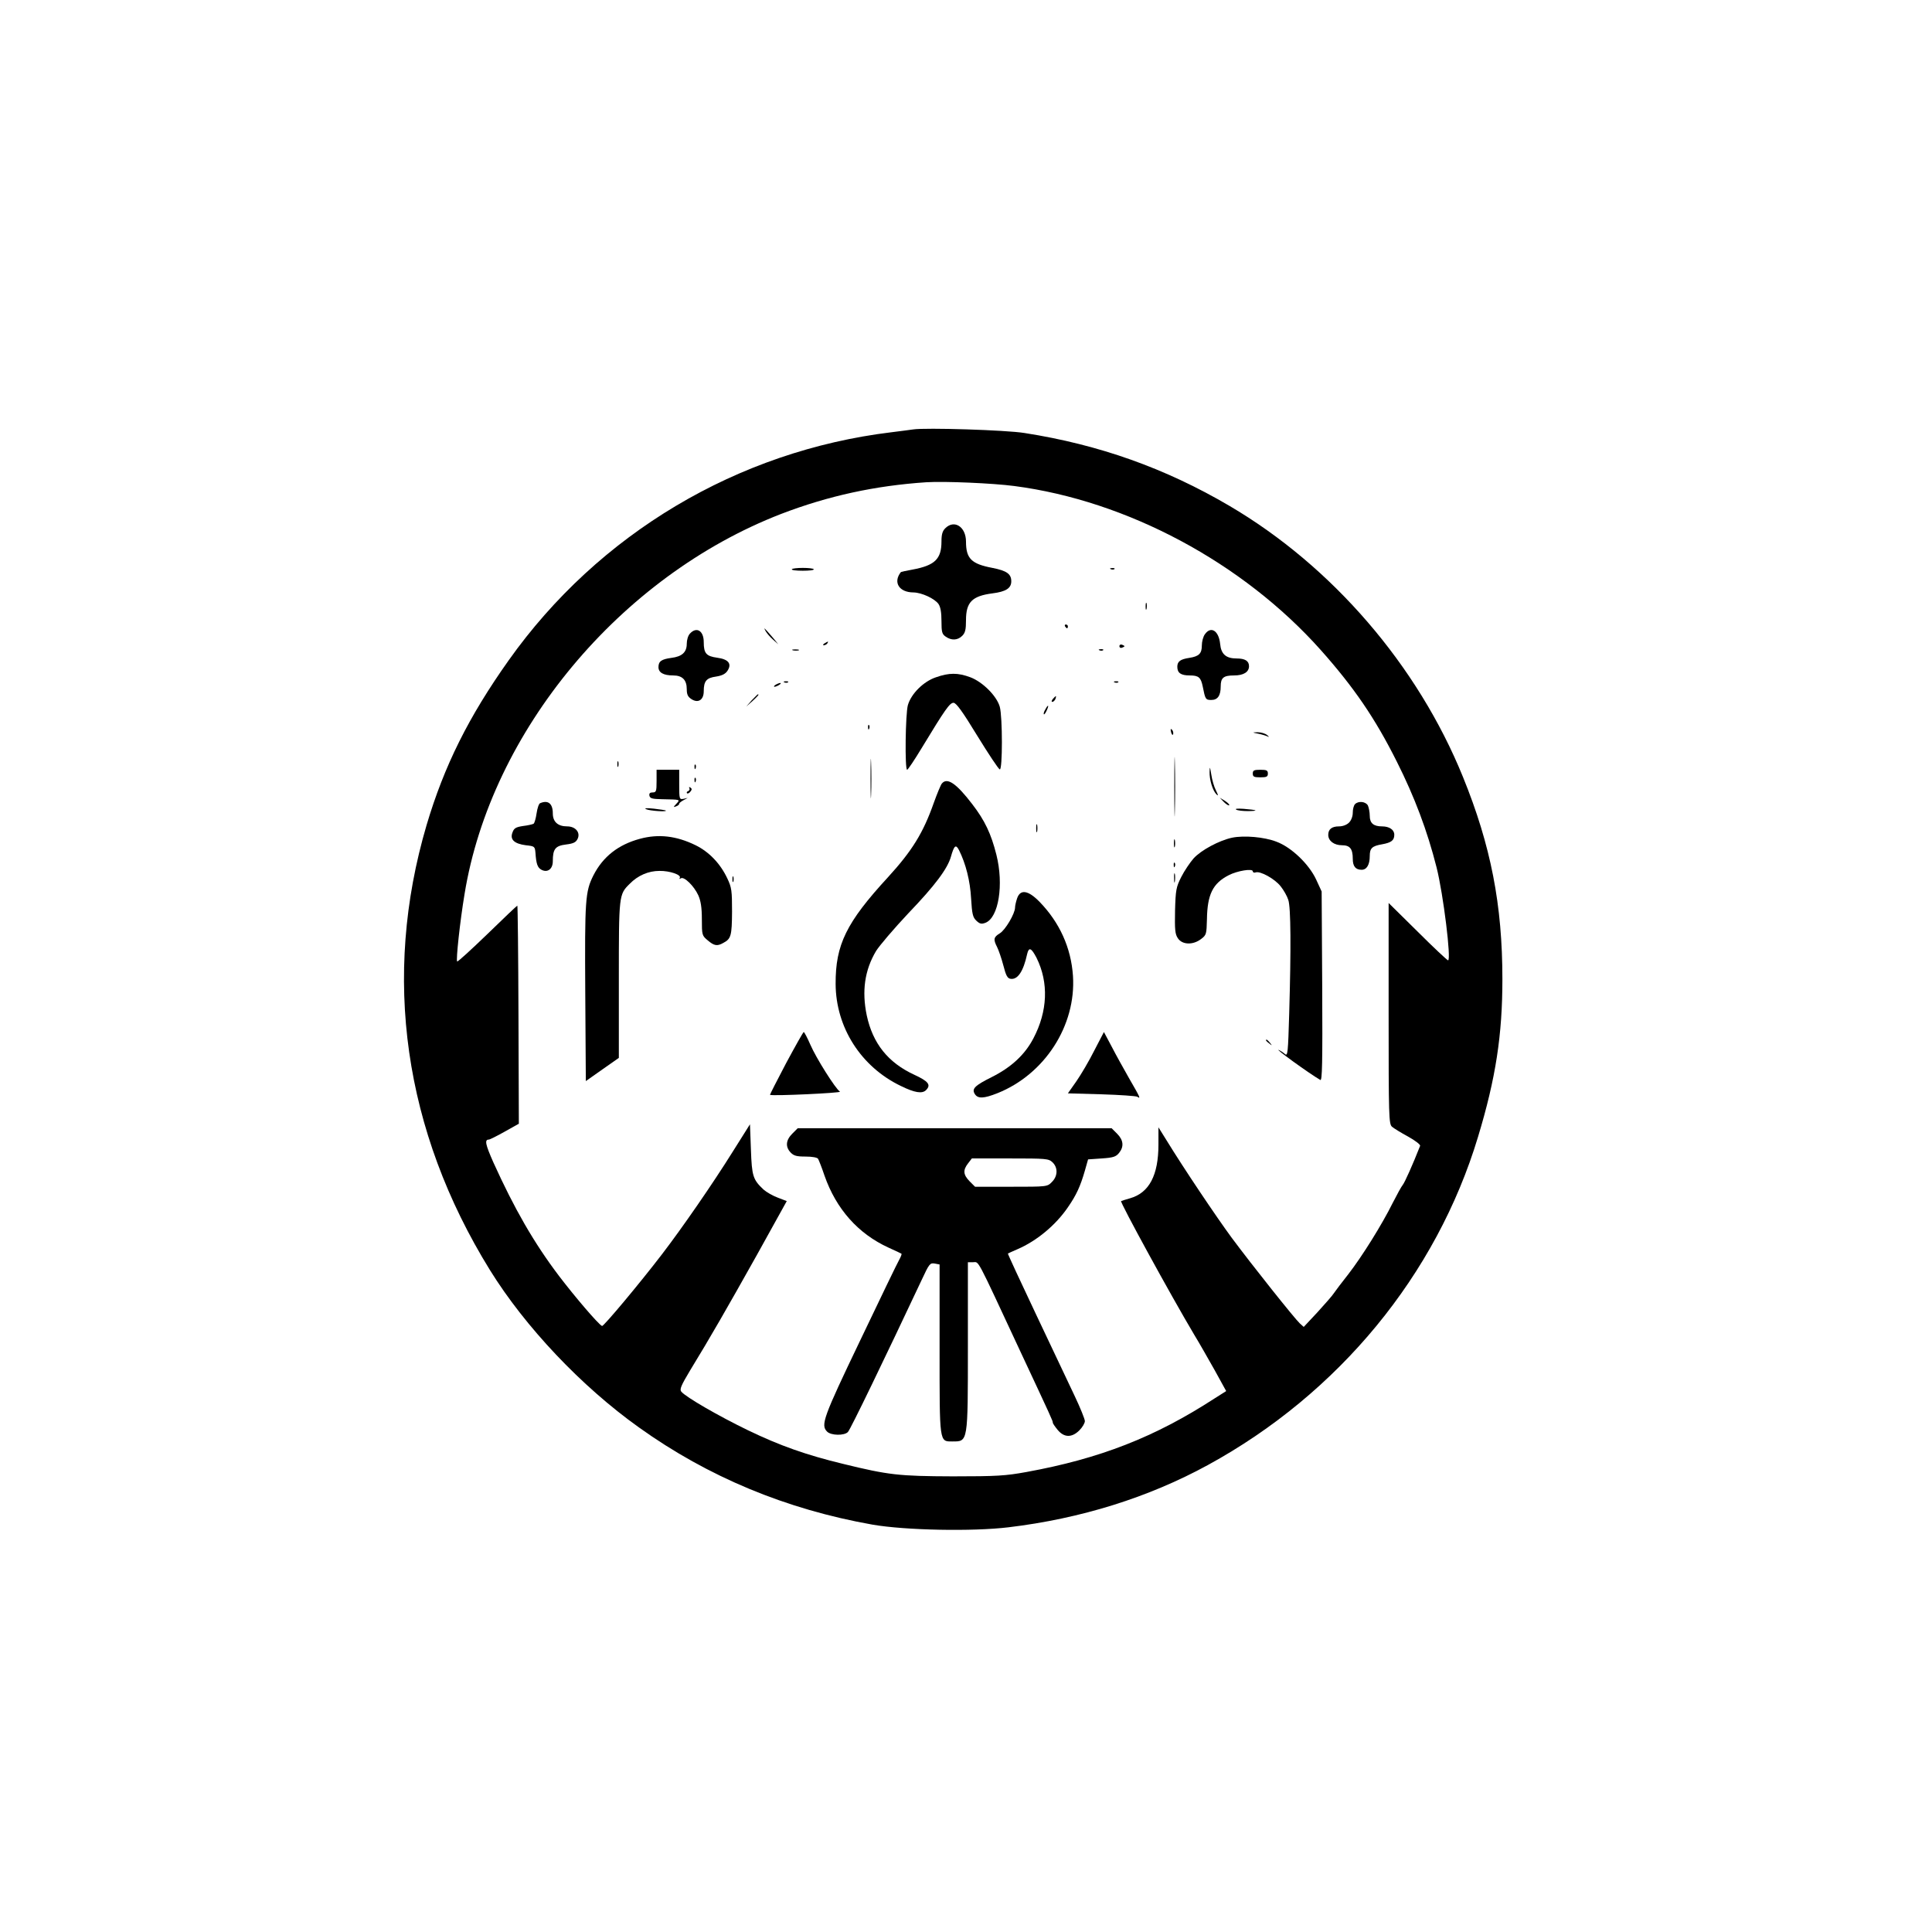
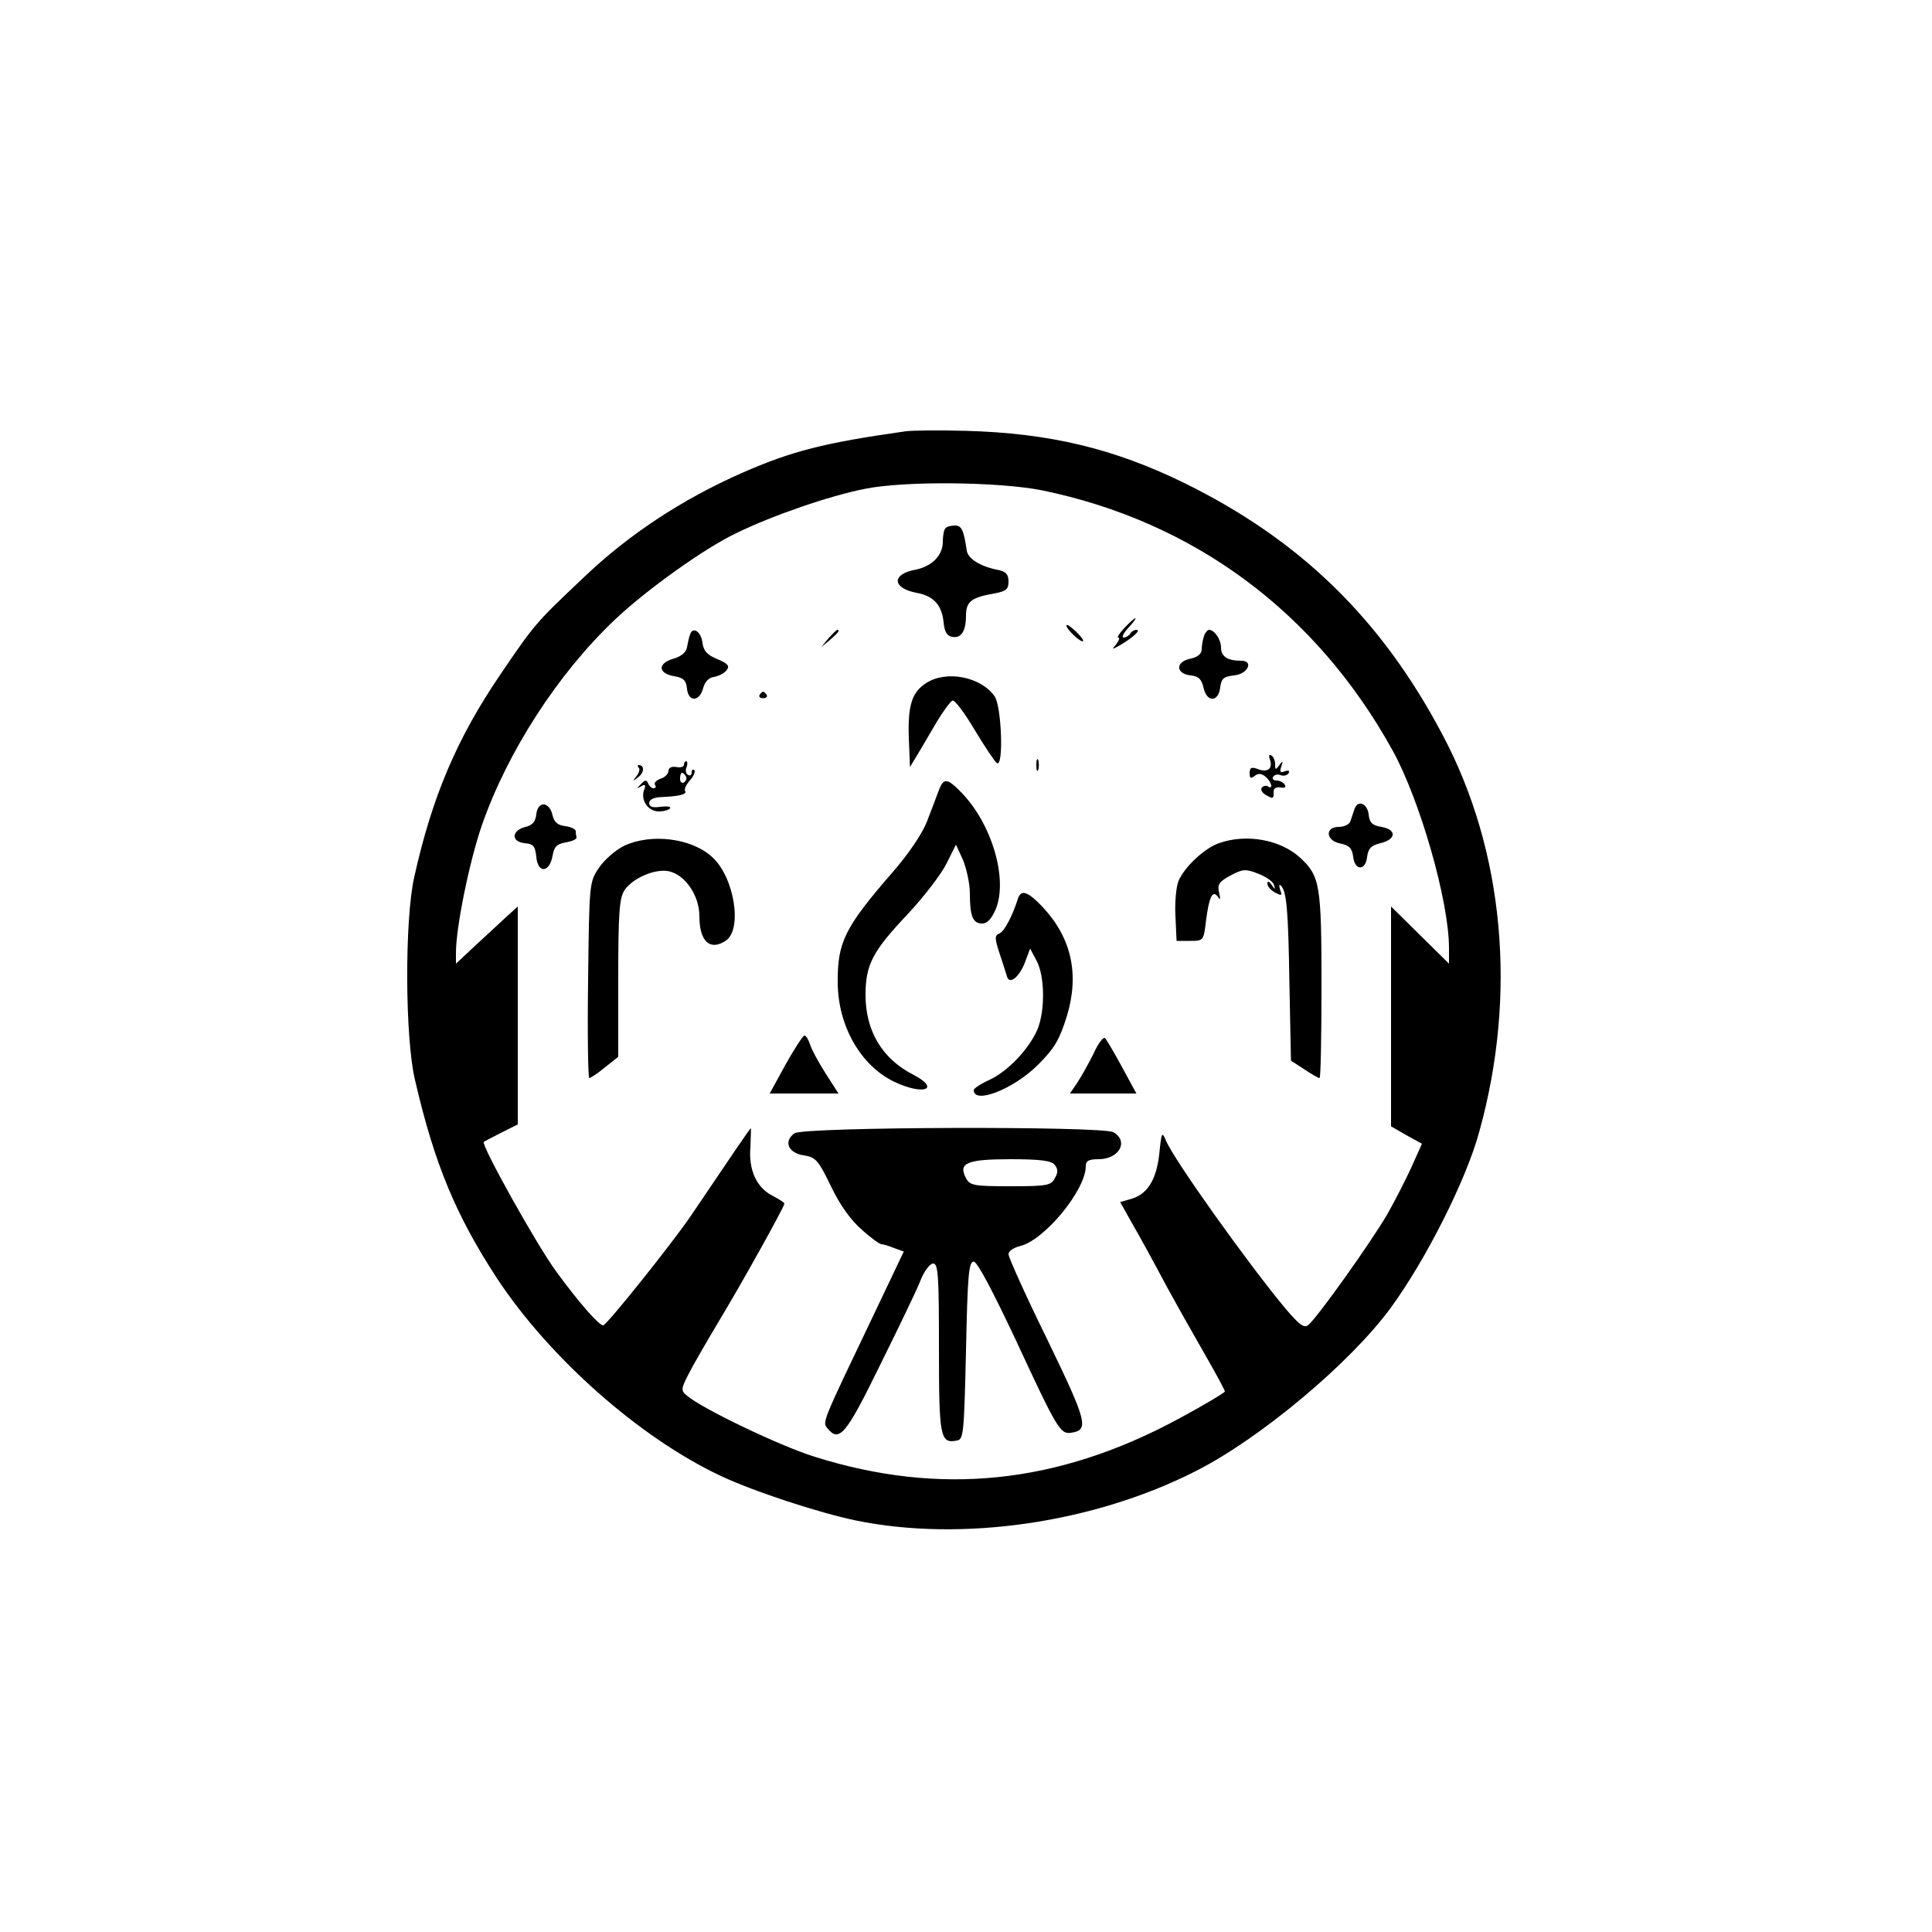
- <svg xmlns="http://www.w3.org/2000/svg" version="1.0" width="1024pt" height="1024pt" viewBox="0 0 1024 1024" preserveAspectRatio="xMidYMid meet">
-   <g transform="translate(0,1024) scale(0.1,-0.1)" fill="#000000" stroke="none">
-     <path d="M4840 7964 c-14 -2 -65 -9 -115 -15 -816 -99 -1553 -538 -2029 -1209 -213 -300 -342 -560 -435 -873 -237 -804 -121 -1620 336 -2359 186 -300 484 -616 790 -834 366 -262 780 -434 1238 -515 174 -30 529 -37 720 -14 384 46 742 158 1057 330 694 379 1212 1009 1432 1740 94 310 129 540 129 835 0 394 -61 708 -209 1072 -240 591 -693 1117 -1238 1437 -339 199 -689 324 -1086 386 -98 16 -524 29 -590 19z m536 -300 c598 -78 1211 -406 1624 -869 176 -198 288 -361 404 -593 93 -185 161 -365 210 -559 36 -142 79 -493 61 -493 -4 0 -77 68 -161 152 l-154 152 0 -586 c0 -545 1 -586 18 -600 9 -8 48 -32 85 -52 38 -21 66 -43 64 -49 -40 -102 -82 -195 -92 -207 -7 -8 -31 -52 -54 -97 -56 -113 -162 -283 -235 -377 -34 -43 -68 -88 -76 -100 -8 -13 -48 -58 -87 -101 l-73 -78 -21 19 c-27 25 -251 306 -361 454 -81 110 -255 369 -345 516 l-43 69 0 -91 c0 -163 -49 -256 -150 -285 -25 -7 -46 -14 -48 -15 -7 -5 263 -499 388 -709 27 -44 75 -129 109 -189 l60 -109 -60 -38 c-317 -206 -609 -320 -999 -391 -110 -20 -156 -23 -390 -23 -286 1 -340 7 -581 66 -195 47 -336 97 -504 178 -157 76 -330 176 -354 205 -10 12 -1 33 47 113 107 175 192 323 354 612 l158 285 -47 18 c-27 10 -60 29 -76 43 -56 53 -62 70 -67 212 l-5 134 -90 -143 c-108 -173 -269 -406 -378 -548 -118 -154 -308 -381 -316 -378 -18 7 -145 156 -228 265 -134 177 -237 357 -348 602 -42 95 -48 121 -24 121 5 0 43 19 84 42 l75 42 -2 578 c-1 318 -4 578 -6 578 -2 0 -74 -68 -159 -151 -85 -82 -157 -148 -160 -145 -7 7 15 212 39 356 140 864 825 1686 1678 2016 250 96 499 150 770 168 97 6 352 -5 466 -20z" />
-     <path d="M5010 7440 c-15 -15 -20 -33 -20 -70 0 -93 -35 -127 -154 -149 -33 -6 -60 -12 -61 -13 -43 -54 -10 -108 67 -108 43 -1 111 -32 132 -61 11 -16 16 -45 16 -91 0 -58 3 -69 22 -82 31 -22 64 -20 88 4 16 16 20 33 20 83 0 95 32 128 140 142 71 9 100 27 100 64 0 39 -24 56 -100 71 -111 21 -140 49 -140 139 0 79 -62 119 -110 71z" />
-     <path d="M4197 7223 c-3 -5 23 -8 58 -8 35 0 61 3 58 8 -2 4 -28 7 -58 7 -30 0 -56 -3 -58 -7z" />
-     <path d="M5888 7223 c7 -3 16 -2 19 1 4 3 -2 6 -13 5 -11 0 -14 -3 -6 -6z" />
-     <path d="M6072 7025 c0 -16 2 -22 5 -12 2 9 2 23 0 30 -3 6 -5 -1 -5 -18z" />
-     <path d="M5645 6920 c3 -5 8 -10 11 -10 2 0 4 5 4 10 0 6 -5 10 -11 10 -5 0 -7 -4 -4 -10z" />
-     <path d="M4058 6895 c6 -11 23 -31 39 -45 l28 -25 -20 25 c-11 13 -28 33 -39 45 -18 19 -18 19 -8 0z" />
-     <path d="M3657 6882 c-10 -10 -17 -34 -17 -54 0 -45 -25 -68 -82 -75 -52 -7 -68 -18 -68 -49 0 -29 27 -44 78 -44 49 0 72 -24 72 -73 0 -28 6 -40 24 -52 36 -24 66 -5 66 41 0 54 14 71 65 78 32 5 50 14 61 31 24 37 5 61 -55 69 -58 8 -71 23 -71 83 0 60 -38 83 -73 45z" />
-     <path d="M6386 6878 c-9 -12 -16 -39 -16 -59 0 -43 -15 -58 -67 -66 -47 -7 -63 -19 -63 -47 0 -33 19 -46 66 -46 47 0 59 -10 69 -60 13 -66 15 -70 45 -70 34 0 50 23 50 72 0 46 15 58 71 58 50 0 79 18 79 49 0 28 -21 41 -66 41 -56 0 -82 23 -87 77 -7 70 -49 97 -81 51z" />
-     <path d="M4370 6830 c-9 -6 -10 -10 -3 -10 6 0 15 5 18 10 8 12 4 12 -15 0z" />
-     <path d="M5933 6815 c0 -7 6 -11 14 -8 7 3 13 6 13 8 0 2 -6 5 -13 8 -8 3 -14 -1 -14 -8z" />
-     <path d="M4203 6793 c9 -2 23 -2 30 0 6 3 -1 5 -18 5 -16 0 -22 -2 -12 -5z" />
-     <path d="M5828 6793 c7 -3 16 -2 19 1 4 3 -2 6 -13 5 -11 0 -14 -3 -6 -6z" />
-     <path d="M4960 6650 c-65 -22 -130 -86 -148 -147 -13 -45 -17 -343 -4 -343 4 0 39 52 77 115 126 208 149 240 169 240 14 0 48 -47 126 -175 59 -96 112 -176 119 -178 15 -5 15 278 0 332 -16 57 -90 131 -155 156 -67 25 -113 25 -184 0z" />
-     <path d="M4158 6623 c7 -3 16 -2 19 1 4 3 -2 6 -13 5 -11 0 -14 -3 -6 -6z" />
-     <path d="M5908 6623 c7 -3 16 -2 19 1 4 3 -2 6 -13 5 -11 0 -14 -3 -6 -6z" />
-     <path d="M4110 6610 c-8 -5 -10 -10 -5 -10 6 0 17 5 25 10 8 5 11 10 5 10 -5 0 -17 -5 -25 -10z" />
-     <path d="M3984 6528 l-29 -33 33 29 c30 28 37 36 29 36 -2 0 -16 -15 -33 -32z" />
-     <path d="M5580 6535 c-7 -9 -8 -15 -2 -15 5 0 12 7 16 15 3 8 4 15 2 15 -2 0 -9 -7 -16 -15z" />
-     <path d="M5540 6479 c-7 -11 -10 -23 -7 -25 2 -2 9 7 15 21 14 30 7 33 -8 4z" />
-     <path d="M4601 6384 c0 -11 3 -14 6 -6 3 7 2 16 -1 19 -3 4 -6 -2 -5 -13z" />
-     <path d="M6207 6359 c4 -13 8 -18 11 -10 2 7 -1 18 -6 23 -8 8 -9 4 -5 -13z" />
-     <path d="M6670 6351 c20 -4 42 -11 50 -15 8 -4 6 0 -4 8 -11 9 -34 15 -50 15 -31 -1 -31 -1 4 -8z" />
-     <path d="M6224 6070 c0 -140 2 -198 3 -127 2 70 2 184 0 255 -1 70 -3 12 -3 -128z" />
-     <path d="M4614 6115 c0 -93 2 -133 3 -88 2 45 2 122 0 170 -1 48 -3 12 -3 -82z" />
-     <path d="M3272 6190 c0 -14 2 -19 5 -12 2 6 2 18 0 25 -3 6 -5 1 -5 -13z" />
-     <path d="M3681 6174 c0 -11 3 -14 6 -6 3 7 2 16 -1 19 -3 4 -6 -2 -5 -13z" />
-     <path d="M6411 6149 c-1 -42 16 -98 36 -119 11 -11 11 -6 -2 20 -10 19 -21 57 -25 85 -7 43 -8 45 -9 14z" />
-     <path d="M3480 6100 c0 -54 -2 -60 -21 -60 -14 0 -19 -5 -17 -17 3 -15 15 -18 68 -19 98 -2 96 -1 75 -24 -17 -18 -17 -20 -2 -14 9 3 17 9 17 14 0 4 10 12 23 19 l22 12 -22 -5 c-22 -4 -23 -2 -23 75 l0 79 -60 0 -60 0 0 -60z" />
-     <path d="M6640 6140 c0 -17 7 -20 40 -20 33 0 40 3 40 20 0 17 -7 20 -40 20 -33 0 -40 -3 -40 -20z" />
-     <path d="M3681 6104 c0 -11 3 -14 6 -6 3 7 2 16 -1 19 -3 4 -6 -2 -5 -13z" />
-     <path d="M4992 6087 c-6 -7 -25 -53 -43 -103 -56 -159 -115 -254 -243 -394 -220 -239 -278 -357 -277 -565 1 -231 135 -440 346 -541 73 -36 113 -42 133 -22 28 28 13 47 -63 82 -138 64 -219 165 -251 314 -27 129 -11 240 49 341 18 29 95 119 171 200 143 149 208 237 226 300 17 60 26 68 43 35 36 -72 59 -163 64 -256 5 -83 9 -100 28 -118 18 -17 27 -19 48 -11 70 27 98 202 58 361 -28 111 -61 181 -128 268 -85 111 -133 143 -161 109z" />
-     <path d="M3654 6062 c3 -5 0 -12 -6 -15 -7 -2 -10 -7 -7 -11 3 -4 12 0 18 8 9 11 9 16 0 22 -7 4 -9 3 -5 -4z" />
-     <path d="M6487 5989 c12 -12 25 -20 28 -17 3 3 -7 13 -22 23 l-28 17 22 -23z" />
-     <path d="M2863 5983 c-7 -2 -15 -27 -19 -54 -4 -27 -11 -52 -16 -55 -5 -3 -30 -9 -56 -12 -39 -6 -48 -12 -56 -35 -14 -37 10 -59 71 -67 46 -5 48 -6 51 -40 4 -59 11 -79 32 -90 32 -17 60 4 60 45 0 65 13 82 70 89 41 5 53 12 62 31 15 33 -12 65 -56 65 -49 0 -76 24 -76 69 0 52 -25 72 -67 54z" />
-     <path d="M7182 5978 c-7 -7 -12 -27 -12 -45 0 -20 -8 -41 -20 -53 -12 -12 -33 -20 -53 -20 -38 0 -57 -15 -57 -45 0 -32 31 -55 73 -55 42 0 57 -19 57 -72 0 -40 15 -58 47 -58 27 0 43 27 43 73 0 41 12 53 65 62 50 9 65 21 65 51 0 26 -26 44 -65 44 -45 0 -65 17 -65 56 0 19 -5 44 -10 55 -12 21 -50 25 -68 7z" />
-     <path d="M3425 5951 c19 -9 113 -15 104 -7 -2 2 -31 6 -64 10 -40 4 -53 3 -40 -3z" />
-     <path d="M6552 5949 c7 -5 36 -8 63 -8 60 1 50 6 -23 12 -32 2 -48 1 -40 -4z" />
-     <path d="M5492 5850 c0 -19 2 -27 5 -17 2 9 2 25 0 35 -3 9 -5 1 -5 -18z" />
-     <path d="M3391 5794 c-114 -31 -195 -94 -246 -194 -43 -86 -46 -127 -43 -622 l3 -468 88 62 87 61 0 414 c0 451 0 452 58 509 43 44 99 68 157 68 55 1 118 -21 108 -37 -4 -6 -1 -7 6 -2 17 10 69 -40 92 -90 13 -29 19 -64 19 -127 0 -84 1 -87 31 -112 34 -29 50 -32 82 -14 42 22 46 38 47 166 0 111 -2 128 -25 176 -37 79 -97 141 -168 176 -102 50 -197 61 -296 34z" />
-     <path d="M6530 5800 c-69 -15 -164 -66 -204 -110 -19 -22 -49 -66 -65 -98 -27 -53 -30 -69 -33 -178 -2 -102 0 -125 15 -147 23 -35 80 -37 123 -4 28 21 29 26 31 104 2 132 31 191 115 234 46 24 128 37 128 21 0 -6 7 -9 15 -6 24 9 102 -34 133 -74 16 -20 34 -52 40 -71 14 -39 15 -261 5 -604 -6 -206 -8 -226 -22 -214 -9 8 -23 17 -31 21 -37 18 159 -124 218 -158 10 -6 12 88 10 496 l-3 503 -29 63 c-38 82 -132 172 -211 201 -65 25 -171 34 -235 21z" />
-     <path d="M6222 5770 c0 -19 2 -27 5 -17 2 9 2 25 0 35 -3 9 -5 1 -5 -18z" />
-     <path d="M6221 5654 c0 -11 3 -14 6 -6 3 7 2 16 -1 19 -3 4 -6 -2 -5 -13z" />
-     <path d="M6223 5585 c0 -22 2 -30 4 -17 2 12 2 30 0 40 -3 9 -5 -1 -4 -23z" />
-     <path d="M3882 5580 c0 -14 2 -19 5 -12 2 6 2 18 0 25 -3 6 -5 1 -5 -13z" />
-     <path d="M5391 5479 c-6 -18 -11 -39 -11 -49 0 -32 -52 -120 -81 -137 -33 -20 -35 -32 -14 -73 8 -16 23 -59 33 -97 14 -55 22 -69 39 -71 37 -5 67 39 87 131 9 39 22 34 50 -20 65 -131 59 -283 -17 -427 -45 -86 -117 -153 -221 -205 -90 -45 -107 -62 -89 -90 16 -25 47 -24 120 5 250 100 417 358 400 621 -10 150 -71 284 -178 394 -60 61 -101 67 -118 18z" />
-     <path d="M4166 4604 c-48 -91 -86 -166 -85 -167 14 -7 381 10 371 17 -23 14 -127 179 -157 249 -16 37 -32 67 -35 67 -3 0 -45 -75 -94 -166z" />
-     <path d="M5800 4672 c-27 -54 -70 -127 -95 -163 l-45 -64 178 -5 c97 -3 183 -9 190 -13 19 -13 16 -5 -42 95 -29 51 -72 128 -94 171 l-41 77 -51 -98z" />
-     <path d="M6710 4726 c0 -2 8 -10 18 -17 15 -13 16 -12 3 4 -13 16 -21 21 -21 13z" />
-     <path d="M4199 4231 c-34 -34 -37 -69 -9 -99 17 -18 32 -22 80 -22 35 0 62 -5 66 -12 4 -7 20 -47 34 -89 62 -177 178 -308 340 -382 36 -16 67 -31 68 -32 2 -2 -3 -16 -12 -32 -9 -15 -102 -208 -207 -428 -197 -411 -210 -448 -175 -483 21 -21 91 -22 110 -2 13 12 199 398 391 806 40 86 44 91 69 87 l26 -5 0 -447 c0 -502 -2 -491 68 -491 83 0 82 -8 82 504 l0 446 28 0 c32 0 13 36 244 -460 175 -374 178 -381 178 -390 0 -5 12 -22 26 -39 34 -41 75 -42 115 -2 16 16 29 38 29 49 0 10 -24 70 -54 133 -30 63 -122 258 -205 433 -83 175 -150 320 -149 322 2 1 25 12 51 23 102 44 202 127 267 222 45 65 66 111 90 194 l17 60 72 5 c61 4 76 9 92 29 27 33 24 68 -10 102 l-29 29 -832 0 -832 0 -29 -29z m1379 -151 c30 -28 29 -74 -3 -105 -24 -25 -26 -25 -215 -25 l-192 0 -29 29 c-34 35 -36 59 -8 95 l20 26 203 0 c190 0 204 -1 224 -20z" />
+ <svg xmlns="http://www.w3.org/2000/svg" version="1.0" width="500pt" height="500pt" viewBox="0 0 500 500" preserveAspectRatio="xMidYMid meet">
+   <g transform="translate(0,500) scale(0.1,-0.1)" fill="#000000" stroke="none">
+     <path d="M2345 3884 c-212 -30 -295 -51 -425 -108 -154 -68 -293 -159 -410 -271 -124 -117 -127 -121 -214 -249 -114 -167 -178 -319 -224 -526 -25 -111 -24 -416 2 -525 50 -216 105 -349 212 -513 135 -205 368 -412 578 -511 84 -40 255 -96 351 -116 273 -56 615 -7 880 128 166 84 399 279 504 422 90 123 195 330 229 455 99 355 65 727 -94 1027 -158 300 -368 505 -669 653 -182 89 -348 129 -565 135 -69 2 -138 1 -155 -1z m352 -153 c393 -81 709 -315 907 -673 71 -129 146 -390 146 -512 l0 -40 -75 74 -75 74 0 -284 0 -285 40 -23 40 -22 -26 -58 c-14 -31 -43 -88 -64 -125 -42 -72 -180 -266 -204 -286 -11 -9 -23 0 -58 41 -97 116 -288 384 -310 435 -11 26 -12 24 -18 -35 -8 -68 -32 -105 -77 -116 l-24 -7 32 -57 c18 -31 57 -102 86 -157 30 -55 77 -138 104 -185 27 -47 49 -88 49 -91 0 -3 -55 -36 -122 -72 -312 -168 -616 -199 -940 -97 -90 28 -292 125 -330 158 -16 13 -16 17 4 56 11 22 47 84 78 136 57 94 170 297 170 305 0 3 -13 11 -30 20 -42 21 -63 67 -58 126 1 27 2 49 1 49 -2 0 -50 -71 -154 -225 -45 -67 -219 -285 -228 -285 -11 0 -63 59 -122 140 -50 68 -195 328 -187 335 2 1 22 12 46 24 l42 21 0 282 0 282 -32 -29 c-18 -17 -54 -50 -80 -74 l-48 -45 0 28 c0 67 35 237 67 330 66 190 197 393 344 532 81 77 232 185 314 224 94 46 242 97 334 115 104 21 348 18 458 -4z" />
+     <path d="M2447 3633 c-4 -3 -7 -19 -7 -35 0 -36 -29 -65 -74 -73 -59 -12 -56 -47 5 -59 45 -8 66 -31 71 -76 2 -25 9 -36 22 -38 23 -5 36 14 36 55 0 36 14 47 73 57 31 6 37 11 37 31 0 19 -7 26 -27 30 -46 9 -78 29 -81 50 -8 53 -13 65 -31 65 -10 0 -21 -3 -24 -7z" />
+     <path d="M2910 3375 c-13 -14 -20 -25 -16 -25 5 0 2 -7 -5 -17 -13 -15 -12 -15 11 -2 32 19 54 39 41 39 -5 0 -13 -4 -16 -10 -3 -5 -11 -10 -17 -10 -6 0 -1 11 12 25 13 14 21 25 18 25 -2 0 -15 -11 -28 -25z" />
+     <path d="M2760 3381 c0 -10 39 -46 43 -40 2 2 -7 14 -20 26 -13 12 -23 19 -23 14z" />
+     <path d="M1786 3358 c-3 -7 -6 -22 -8 -33 -2 -13 -15 -24 -36 -30 -41 -12 -39 -38 3 -45 24 -4 31 -11 33 -33 4 -35 33 -33 42 3 4 15 14 26 27 28 12 2 27 9 33 17 9 11 5 17 -23 29 -27 11 -36 21 -39 42 -3 29 -25 44 -32 22z" />
+     <path d="M2144 3348 l-19 -23 23 19 c21 18 27 26 19 26 -2 0 -12 -10 -23 -22z" />
+     <path d="M3116 3354 c-3 -9 -6 -24 -6 -34 0 -12 -10 -21 -31 -25 -38 -9 -36 -39 3 -43 20 -2 28 -10 33 -33 9 -38 39 -36 43 3 3 22 9 27 35 30 36 3 53 38 19 38 -35 0 -52 11 -52 34 0 21 -17 46 -31 46 -4 0 -10 -7 -13 -16z" />
+     <path d="M2398 3233 c-38 -24 -49 -58 -46 -144 l3 -74 20 33 c11 19 34 57 50 85 17 28 35 52 40 54 6 2 32 -33 58 -77 26 -43 52 -82 57 -85 18 -11 12 148 -6 173 -35 50 -123 68 -176 35z" />
+     <path d="M1966 3202 c-3 -5 1 -9 9 -9 8 0 12 4 9 9 -3 4 -7 8 -9 8 -2 0 -6 -4 -9 -8z" />
+     <path d="M3286 3036 c9 -24 -4 -36 -29 -27 -18 7 -23 5 -23 -10 0 -13 3 -15 13 -7 9 7 17 7 28 -2 16 -13 21 -35 6 -25 -5 3 -12 1 -16 -4 -3 -6 3 -15 14 -20 15 -9 18 -7 17 7 -1 11 5 16 18 14 11 -2 15 1 11 7 -3 6 -13 11 -21 11 -8 0 -13 4 -9 10 3 5 12 7 19 4 8 -3 17 -1 21 5 3 7 0 8 -10 5 -11 -5 -14 -2 -9 12 5 16 4 16 -5 4 -9 -13 -11 -13 -11 2 0 9 -4 20 -10 23 -5 3 -7 0 -4 -9z" />
+     <path d="M2682 3020 c0 -14 2 -19 5 -12 2 6 2 18 0 25 -3 6 -5 1 -5 -13z" />
+     <path d="M1770 3021 c0 -6 -9 -8 -20 -6 -12 2 -20 -2 -20 -10 0 -7 -9 -17 -20 -20 -11 -4 -18 -11 -15 -16 4 -5 2 -9 -4 -9 -5 0 -11 6 -14 13 -3 9 -8 9 -18 -2 -12 -12 -12 -13 0 -6 11 6 13 4 8 -9 -10 -26 10 -56 38 -56 13 0 26 4 29 8 3 5 -8 6 -25 4 -20 -3 -29 0 -29 10 0 8 11 14 28 15 49 2 71 7 65 16 -3 4 3 17 13 28 9 10 14 22 11 26 -4 3 -7 1 -7 -6 0 -7 -4 -10 -10 -6 -5 3 -7 12 -3 20 3 8 2 15 -1 15 -3 0 -6 -4 -6 -9z m5 -30 c3 -5 1 -12 -5 -16 -5 -3 -10 1 -10 9 0 18 6 21 15 7z" />
+     <path d="M1653 3013 c4 -3 1 -13 -6 -22 -11 -14 -10 -14 5 -2 16 12 16 31 1 31 -4 0 -3 -3 0 -7z" />
+     <path d="M2429 2953 c-6 -16 -19 -51 -30 -79 -12 -31 -47 -83 -87 -129 -126 -145 -145 -183 -144 -289 1 -111 59 -213 145 -255 77 -37 123 -20 50 18 -80 41 -123 113 -123 206 0 78 18 113 108 208 43 46 89 106 102 133 l24 48 18 -39 c9 -22 18 -61 18 -87 0 -60 8 -78 32 -78 13 0 24 12 35 37 32 78 -10 221 -89 302 -37 38 -46 39 -59 4z" />
+     <path d="M1388 2893 c-2 -19 -10 -29 -28 -33 -36 -9 -38 -38 -3 -42 24 -2 28 -8 31 -36 4 -43 34 -41 42 3 4 24 11 31 35 35 16 3 28 8 27 13 -1 4 -2 11 -2 16 0 5 -12 11 -27 13 -19 2 -29 10 -33 28 -8 36 -38 38 -42 3z" />
+     <path d="M3505 2905 c-3 -8 -7 -22 -10 -30 -2 -8 -16 -15 -30 -15 -37 0 -34 -36 4 -43 23 -5 30 -12 33 -34 4 -37 32 -37 36 -1 3 22 10 30 35 36 41 10 42 35 2 42 -24 4 -31 11 -33 33 -4 29 -29 38 -37 12z" />
+     <path d="M1615 2811 c-22 -11 -51 -36 -65 -57 -25 -37 -25 -40 -28 -291 -2 -139 0 -253 3 -253 3 0 22 12 41 28 l34 27 0 203 c0 171 3 207 16 228 22 32 80 57 116 49 42 -10 78 -63 78 -116 0 -66 28 -91 69 -63 43 30 21 165 -36 216 -53 49 -158 62 -228 29z" />
+     <path d="M3155 2818 c-38 -13 -90 -62 -105 -98 -6 -14 -10 -56 -8 -91 l3 -64 35 0 c35 0 35 1 41 51 8 63 17 82 31 63 6 -10 7 -6 3 11 -5 21 0 28 29 44 32 17 39 18 72 5 21 -8 39 -21 41 -29 4 -13 3 -13 -6 0 -7 10 -11 11 -11 3 0 -7 9 -17 20 -23 17 -9 19 -8 13 7 -3 10 -3 15 1 12 16 -14 20 -64 23 -254 l4 -200 34 -22 c19 -13 37 -23 40 -23 3 0 5 108 5 240 0 262 -4 283 -56 331 -51 46 -138 62 -209 37z" />
+     <path d="M2634 2673 c-14 -44 -35 -84 -48 -89 -12 -5 -12 -12 1 -52 9 -26 17 -53 19 -59 6 -22 31 -3 46 35 l14 37 17 -32 c21 -40 22 -128 2 -177 -22 -51 -77 -109 -125 -131 -22 -10 -40 -22 -40 -26 0 -38 103 2 167 66 43 43 55 65 74 125 33 109 12 203 -63 283 -39 41 -56 46 -64 20z" />
+     <path d="M2033 2245 l-41 -75 89 0 89 0 -34 53 c-18 28 -36 62 -40 75 -4 12 -10 22 -14 22 -4 0 -26 -34 -49 -75z" />
+     <path d="M2830 2273 c-13 -26 -32 -60 -42 -75 l-19 -28 86 0 86 0 -37 68 c-20 37 -40 71 -44 75 -4 5 -18 -13 -30 -40z" />
+     <path d="M2056 2067 c-29 -21 -16 -51 24 -57 31 -5 37 -11 71 -81 24 -50 52 -88 80 -112 23 -21 46 -37 50 -37 4 0 19 -4 33 -10 l25 -9 -80 -168 c-131 -274 -131 -273 -118 -289 31 -38 48 -18 137 164 48 97 96 196 105 220 9 23 24 42 32 42 13 0 15 -30 15 -219 0 -231 3 -248 47 -239 17 3 18 22 23 233 4 193 7 230 20 230 9 0 48 -74 107 -199 109 -235 117 -248 145 -244 47 7 42 27 -61 240 -56 114 -101 214 -101 222 0 8 13 17 29 21 63 14 171 145 171 207 0 14 8 18 33 18 54 0 79 47 38 70 -31 16 -802 14 -825 -3z m673 -81 c9 -11 10 -20 1 -35 -10 -19 -20 -21 -115 -21 -95 0 -105 2 -115 21 -21 39 2 49 115 49 77 0 106 -4 114 -14z" />
  </g>
</svg>
